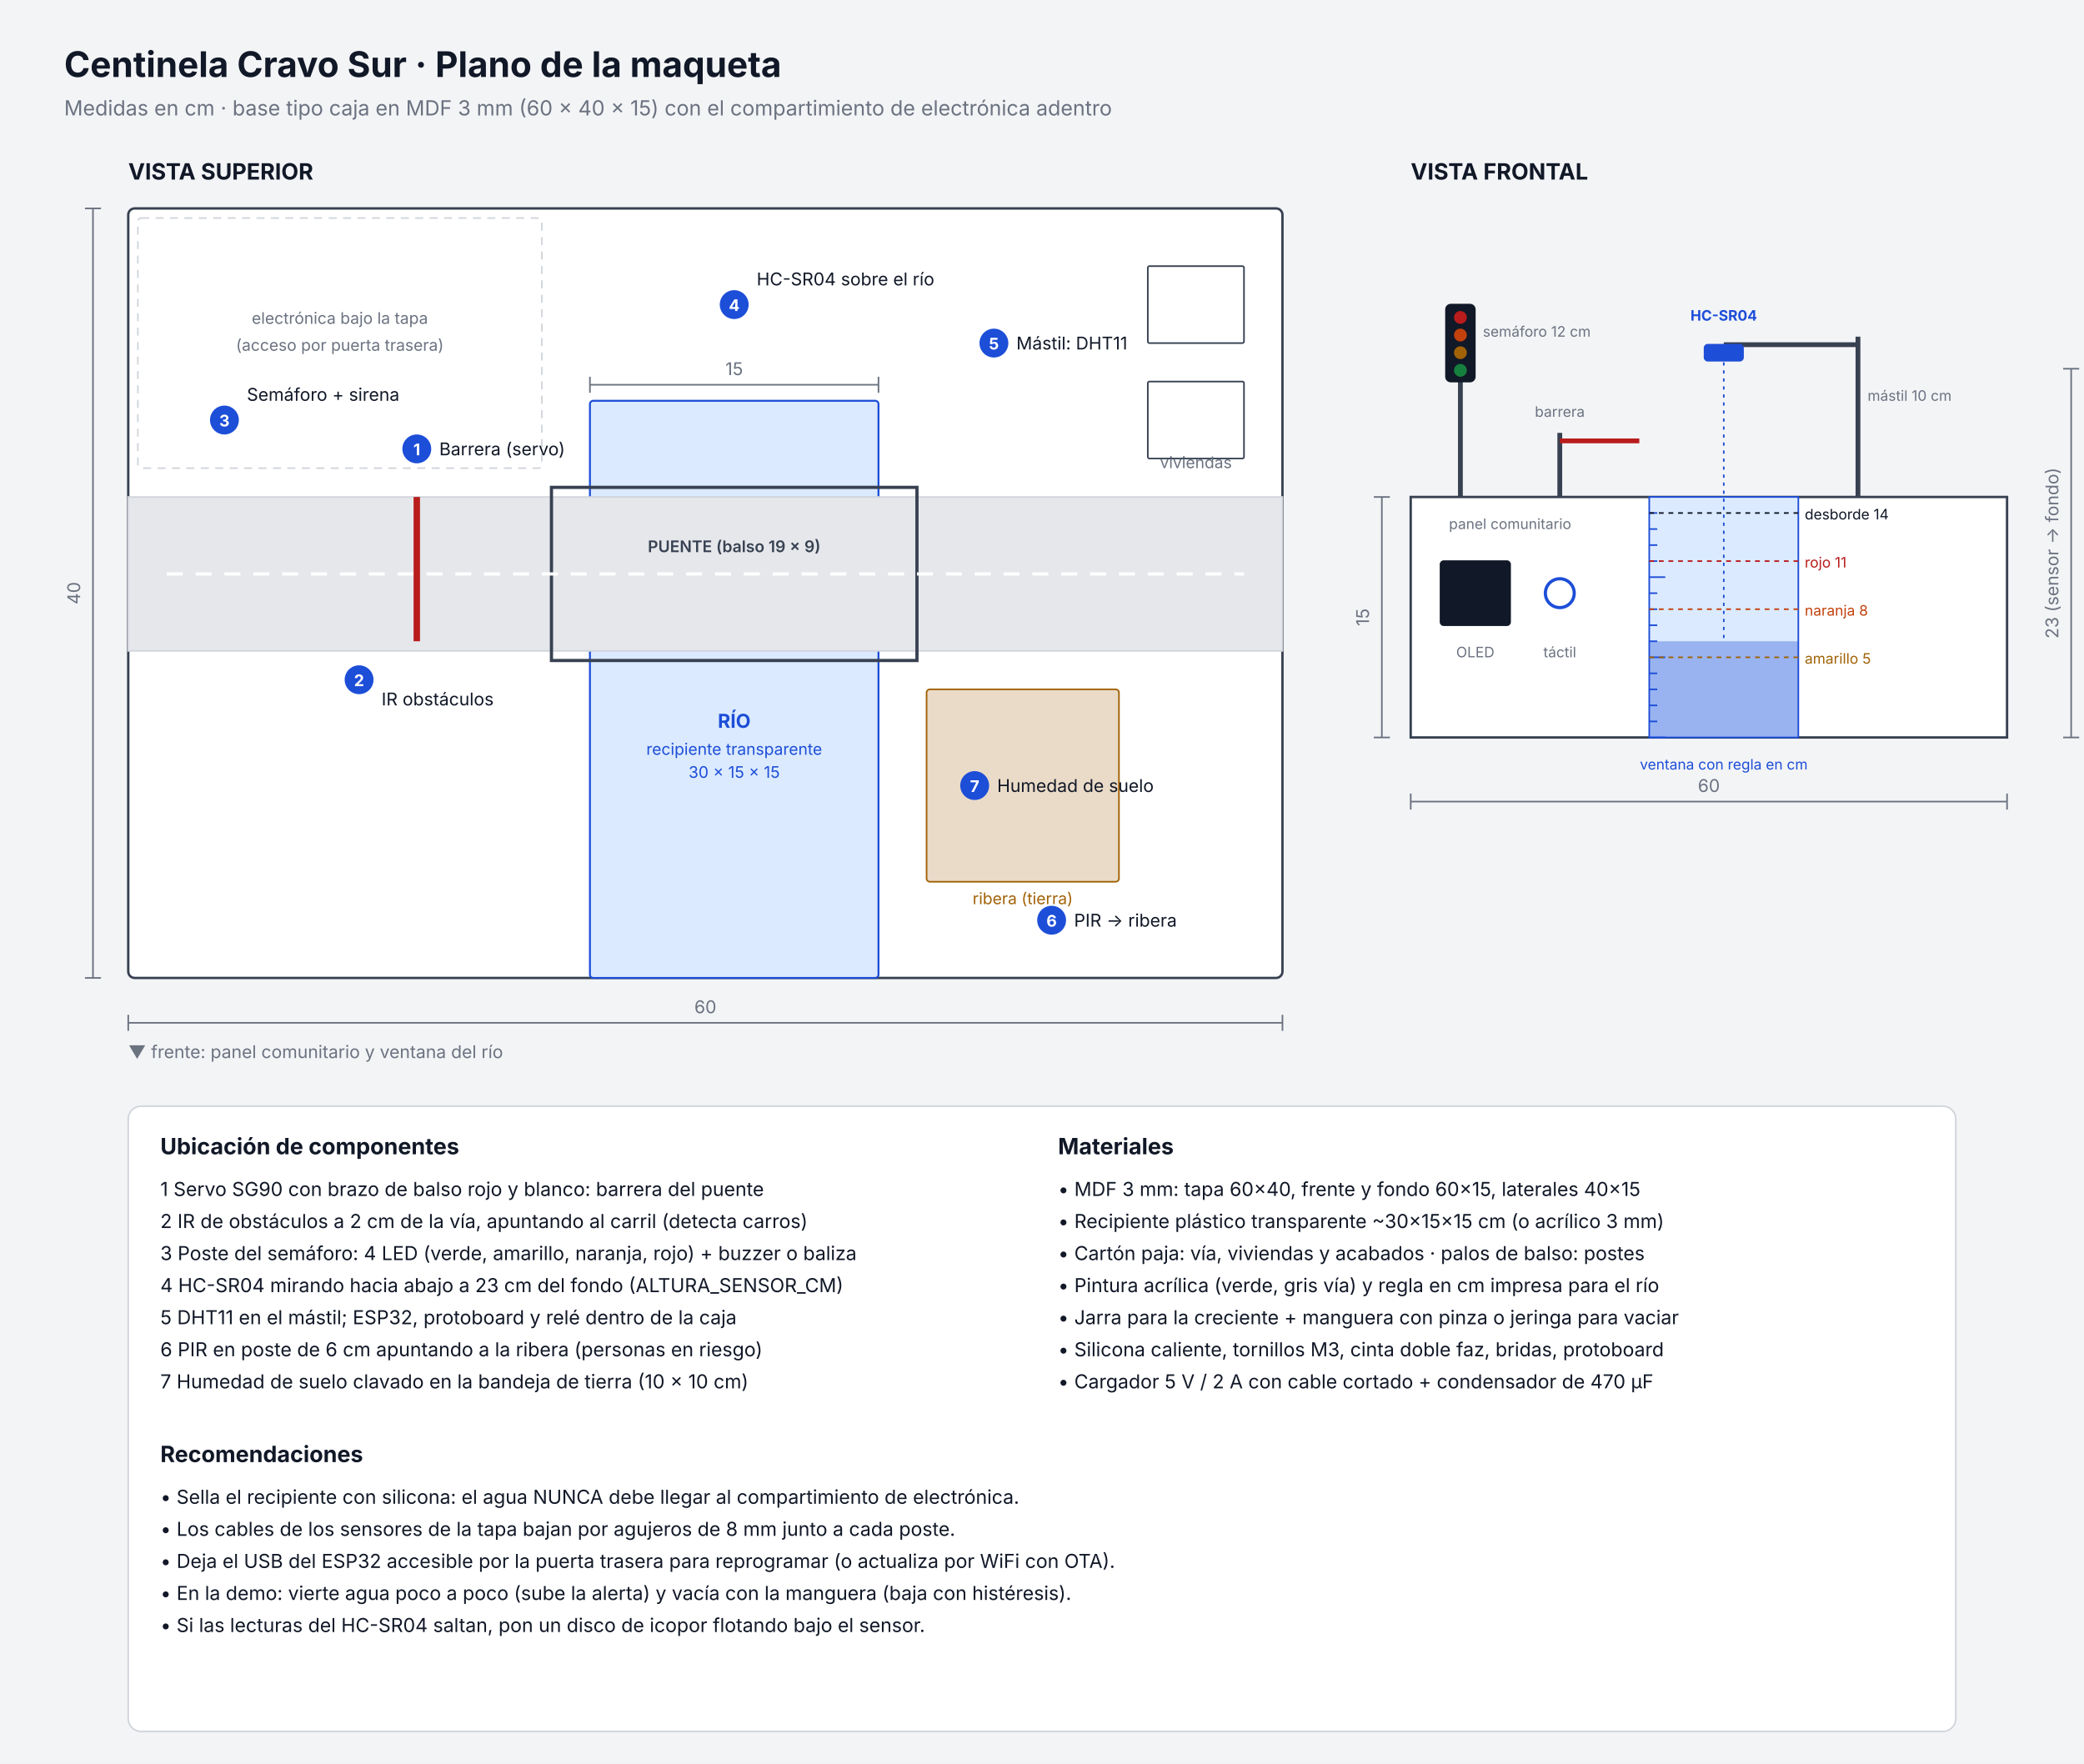
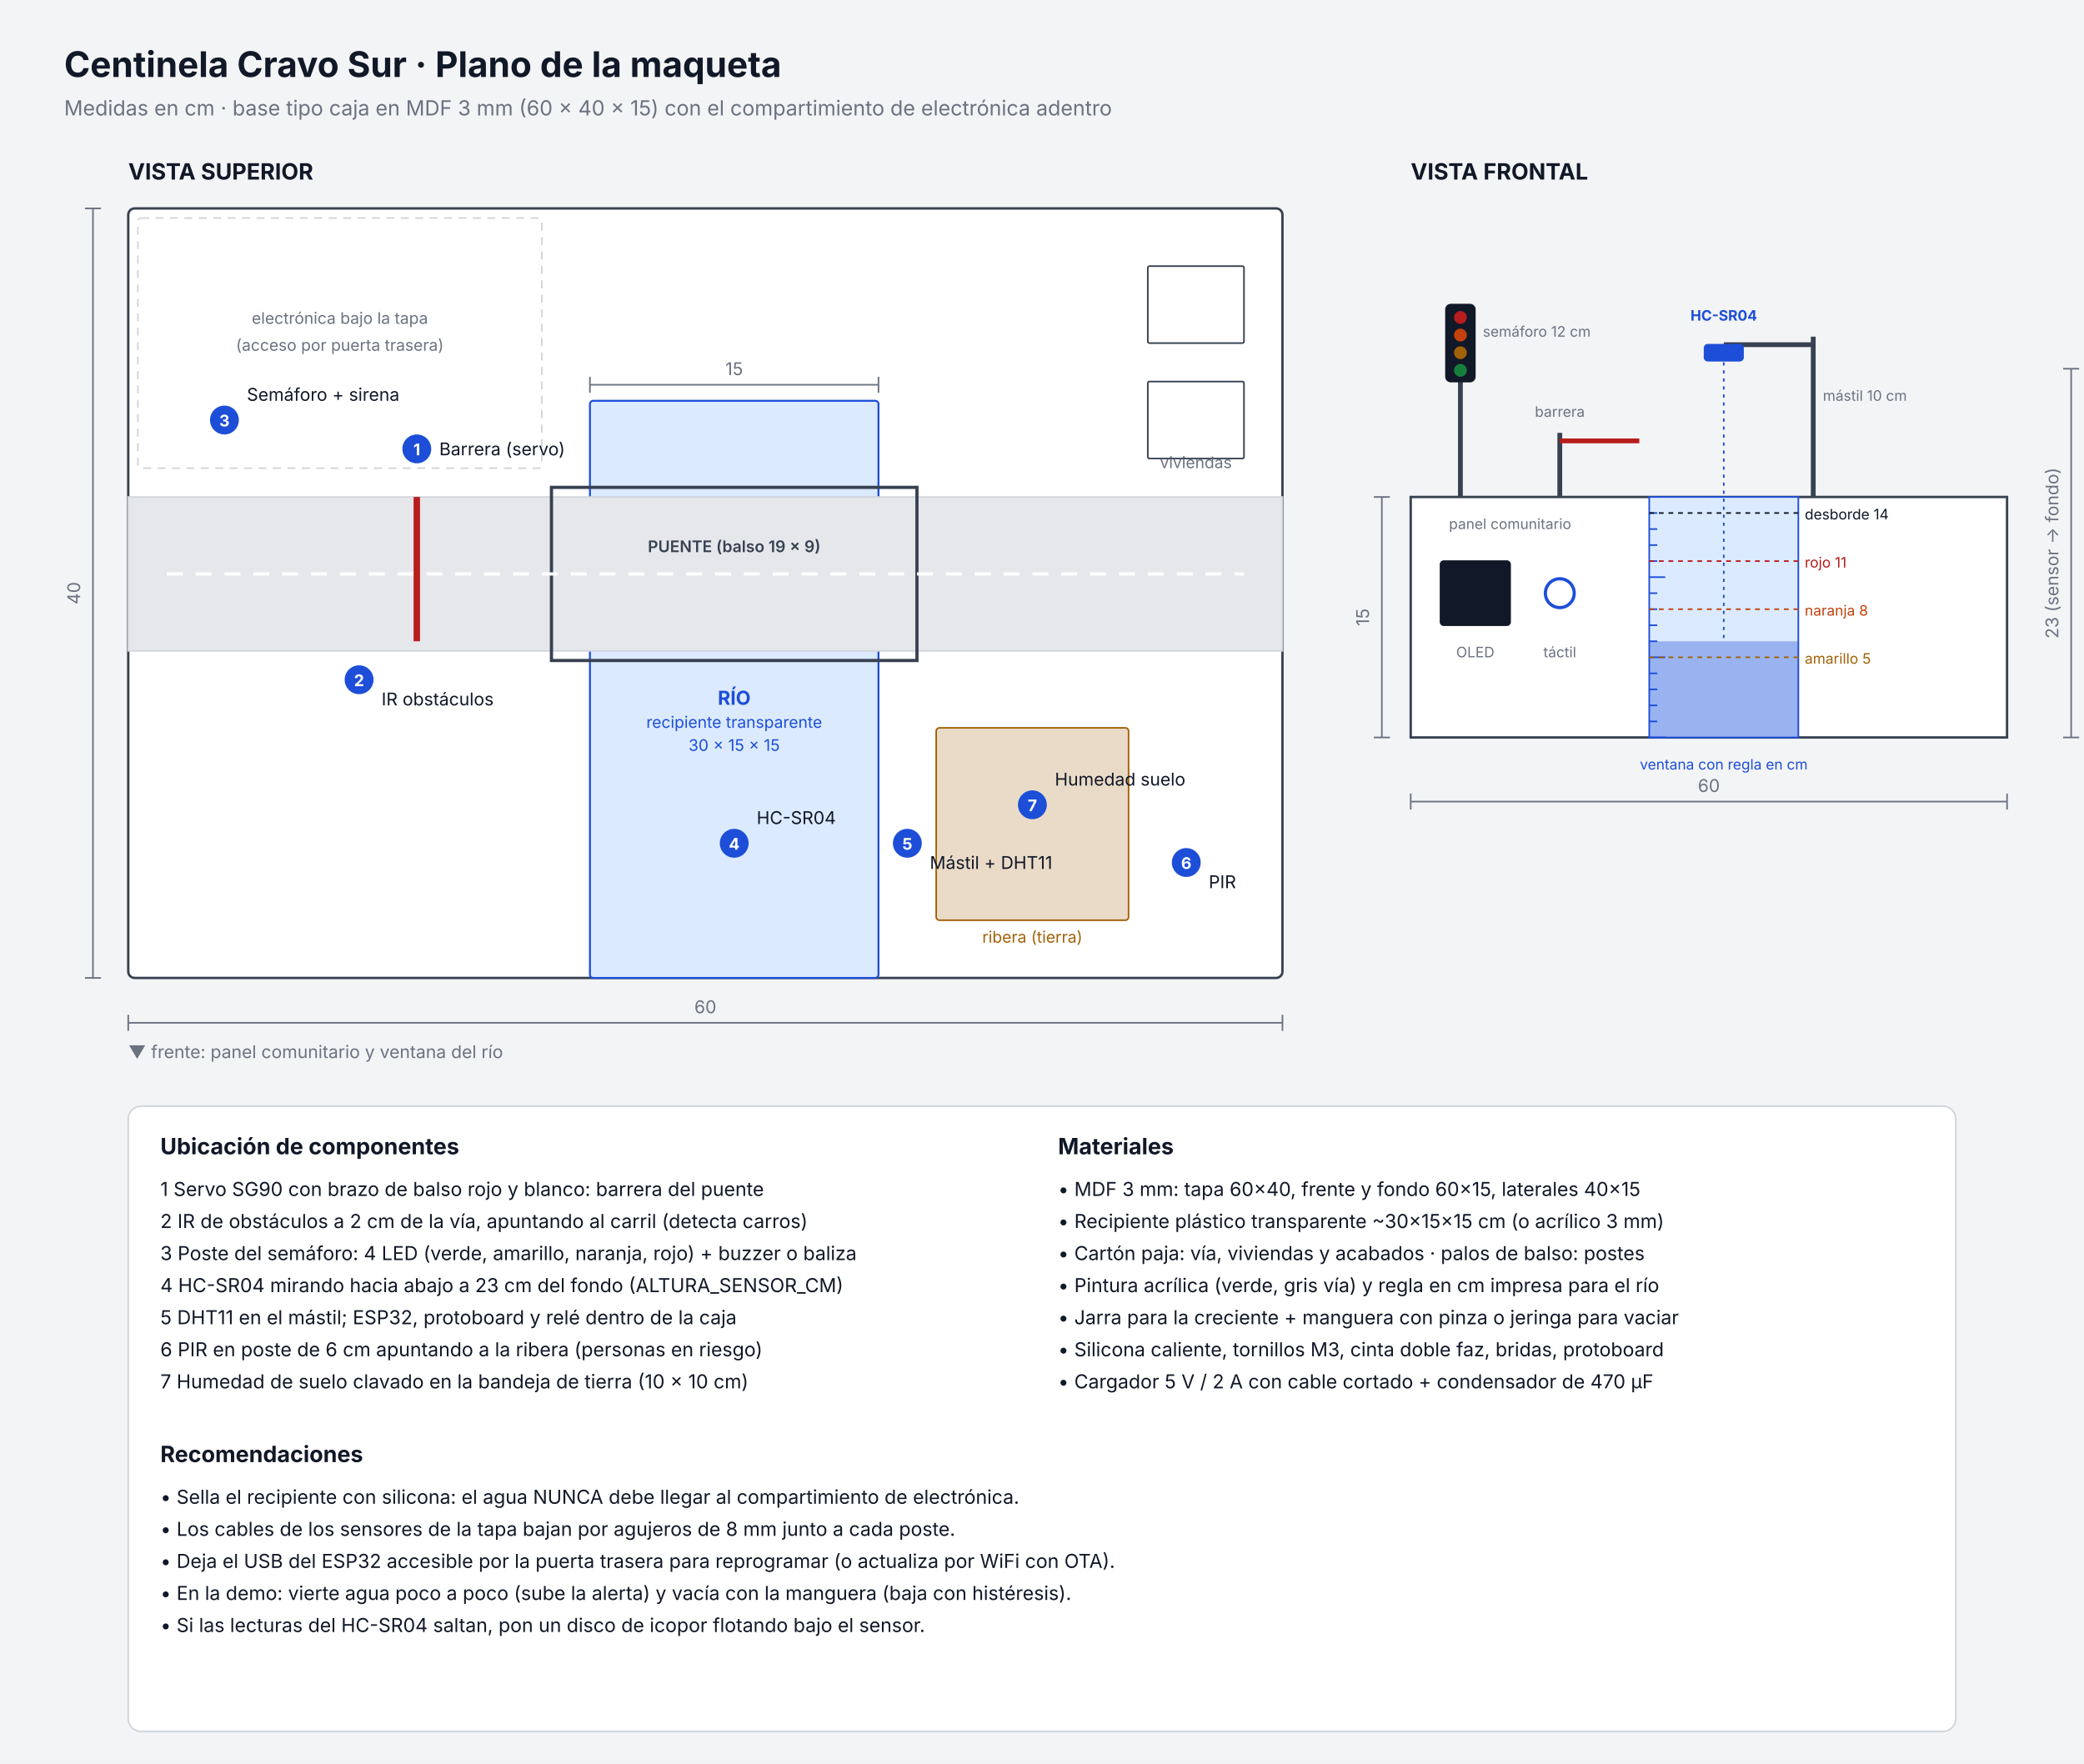
<svg xmlns="http://www.w3.org/2000/svg" viewBox="0 0 1300 1100" width="1300" height="1100" font-family="Inter, Segoe UI, Arial, sans-serif">
  <rect width="1300" height="1100" fill="#F3F4F6" />
  <text x="40.0" y="48.0" font-size="22" fill="#111827" text-anchor="start" font-weight="700">Centinela Cravo Sur · Plano de la maqueta</text>
  <text x="40.0" y="72.0" font-size="13" fill="#6B7280" text-anchor="start" font-weight="400">Medidas en cm · base tipo caja en MDF 3 mm (60 × 40 × 15) con el compartimiento de electrónica adentro</text>
  <text x="80.0" y="112.0" font-size="14" fill="#111827" text-anchor="start" font-weight="700">VISTA SUPERIOR</text>
  <rect x="80.0" y="130.0" width="720.0" height="480.0" rx="4" fill="#FFFFFF" stroke="#374151" stroke-width="1.5" />
  <rect x="86.0" y="136.0" width="252.0" height="156.0" rx="2" fill="none" stroke="#D1D5DB" stroke-width="1" stroke-dasharray="5,4" />
  <text x="212.0" y="202.0" font-size="10" fill="#6B7280" text-anchor="middle" font-weight="400">electrónica bajo la tapa</text>
  <text x="212.0" y="218.8" font-size="10" fill="#6B7280" text-anchor="middle" font-weight="400">(acceso por puerta trasera)</text>
  <rect x="368.0" y="250.0" width="180.0" height="360.0" rx="2" fill="#DBEAFE" stroke="#1D4ED8" stroke-width="1.2" />
-   <text x="458.0" y="454.0" font-size="12" fill="#1D4ED8" text-anchor="middle" font-weight="700">RÍO</text>
-   <text x="458.0" y="470.8" font-size="10" fill="#1D4ED8" text-anchor="middle" font-weight="400">recipiente transparente</text>
-   <text x="458.0" y="485.2" font-size="10" fill="#1D4ED8" text-anchor="middle" font-weight="400">30 × 15 × 15</text>
+   <text x="458.0" y="439.6" font-size="12" fill="#1D4ED8" text-anchor="middle" font-weight="700">RÍO</text>
+   <text x="458.0" y="454.0" font-size="10" fill="#1D4ED8" text-anchor="middle" font-weight="400">recipiente transparente</text>
+   <text x="458.0" y="468.4" font-size="10" fill="#1D4ED8" text-anchor="middle" font-weight="400">30 × 15 × 15</text>
  <rect x="80.0" y="310.0" width="720" height="96" fill="#E5E7EB" stroke="#D1D5DB" />
  <rect x="344.0" y="304.0" width="228" height="108" fill="none" stroke="#374151" stroke-width="2" />
  <line x1="104.0" y1="358.0" x2="776.0" y2="358.0" stroke="#FFFFFF" stroke-width="2" stroke-dasharray="10,8" />
  <text x="458.0" y="344.4" font-size="10" fill="#374151" text-anchor="middle" font-weight="600">PUENTE (balso 19 × 9)</text>
  <line x1="260.0" y1="310.0" x2="260.0" y2="400.0" stroke="#B91C1C" stroke-width="4" />
-   <rect x="578.0" y="430.0" width="120.0" height="120.0" rx="2" fill="#EADBC8" stroke="#A16207" stroke-width="1" />
-   <text x="638.0" y="564.0" font-size="10" fill="#A16207" text-anchor="middle" font-weight="400">ribera (tierra)</text>
+   <rect x="584.0" y="454.0" width="120.0" height="120.0" rx="2" fill="#EADBC8" stroke="#A16207" stroke-width="1" />
+   <text x="644.0" y="588.0" font-size="10" fill="#A16207" text-anchor="middle" font-weight="400">ribera (tierra)</text>
  <rect x="716.0" y="166.0" width="60.0" height="48.0" rx="1" fill="#FFFFFF" stroke="#374151" stroke-width="1" />
  <rect x="716.0" y="238.0" width="60.0" height="48.0" rx="1" fill="#FFFFFF" stroke="#374151" stroke-width="1" />
  <text x="746.0" y="292.0" font-size="10" fill="#6B7280" text-anchor="middle" font-weight="400">viviendas</text>
  <circle cx="260.0" cy="280.0" r="9" fill="#1D4ED8" />
  <text x="260.0" y="284.0" font-size="10" fill="#fff" text-anchor="middle" font-weight="700">1</text>
  <text x="274.0" y="284.0" font-size="11" fill="#111827" text-anchor="start" font-weight="400">Barrera (servo)</text>
  <circle cx="224.0" cy="424.0" r="9" fill="#1D4ED8" />
  <text x="224.0" y="428.0" font-size="10" fill="#fff" text-anchor="middle" font-weight="700">2</text>
  <text x="238.0" y="440.0" font-size="11" fill="#111827" text-anchor="start" font-weight="400">IR obstáculos</text>
  <circle cx="140.0" cy="262.0" r="9" fill="#1D4ED8" />
  <text x="140.0" y="266.0" font-size="10" fill="#fff" text-anchor="middle" font-weight="700">3</text>
  <text x="154.0" y="250.0" font-size="11" fill="#111827" text-anchor="start" font-weight="400">Semáforo + sirena</text>
-   <circle cx="458.0" cy="190.0" r="9" fill="#1D4ED8" />
-   <text x="458.0" y="194.0" font-size="10" fill="#fff" text-anchor="middle" font-weight="700">4</text>
-   <text x="472.0" y="178.0" font-size="11" fill="#111827" text-anchor="start" font-weight="400">HC-SR04 sobre el río</text>
-   <circle cx="620.0" cy="214.0" r="9" fill="#1D4ED8" />
-   <text x="620.0" y="218.0" font-size="10" fill="#fff" text-anchor="middle" font-weight="700">5</text>
-   <text x="634.0" y="218.0" font-size="11" fill="#111827" text-anchor="start" font-weight="400">Mástil: DHT11</text>
-   <circle cx="656.0" cy="574.0" r="9" fill="#1D4ED8" />
-   <text x="656.0" y="578.0" font-size="10" fill="#fff" text-anchor="middle" font-weight="700">6</text>
-   <text x="670.0" y="578.0" font-size="11" fill="#111827" text-anchor="start" font-weight="400">PIR → ribera</text>
-   <circle cx="608.0" cy="490.0" r="9" fill="#1D4ED8" />
-   <text x="608.0" y="494.0" font-size="10" fill="#fff" text-anchor="middle" font-weight="700">7</text>
-   <text x="622.0" y="494.0" font-size="11" fill="#111827" text-anchor="start" font-weight="400">Humedad de suelo</text>
+   <circle cx="458.0" cy="526.0" r="9" fill="#1D4ED8" />
+   <text x="458.0" y="530.0" font-size="10" fill="#fff" text-anchor="middle" font-weight="700">4</text>
+   <text x="472.0" y="514.0" font-size="11" fill="#111827" text-anchor="start" font-weight="400">HC-SR04</text>
+   <circle cx="566.0" cy="526.0" r="9" fill="#1D4ED8" />
+   <text x="566.0" y="530.0" font-size="10" fill="#fff" text-anchor="middle" font-weight="700">5</text>
+   <text x="580.0" y="542.0" font-size="11" fill="#111827" text-anchor="start" font-weight="400">Mástil + DHT11</text>
+   <circle cx="740.0" cy="538.0" r="9" fill="#1D4ED8" />
+   <text x="740.0" y="542.0" font-size="10" fill="#fff" text-anchor="middle" font-weight="700">6</text>
+   <text x="754.0" y="554.0" font-size="11" fill="#111827" text-anchor="start" font-weight="400">PIR</text>
+   <circle cx="644.0" cy="502.0" r="9" fill="#1D4ED8" />
+   <text x="644.0" y="506.0" font-size="10" fill="#fff" text-anchor="middle" font-weight="700">7</text>
+   <text x="658.0" y="490.0" font-size="11" fill="#111827" text-anchor="start" font-weight="400">Humedad suelo</text>
  <line x1="80.0" y1="638.0" x2="800.0" y2="638.0" stroke="#6B7280" stroke-width="1" />
  <line x1="80.0" y1="633.0" x2="80.0" y2="643.0" stroke="#6B7280" stroke-width="1" />
  <line x1="800.0" y1="633.0" x2="800.0" y2="643.0" stroke="#6B7280" stroke-width="1" />
  <text x="440.0" y="632.0" font-size="11" fill="#6B7280" text-anchor="middle" font-weight="400">60</text>
  <line x1="58.0" y1="130.0" x2="58.0" y2="610.0" stroke="#6B7280" stroke-width="1" />
  <line x1="53.0" y1="130.0" x2="63.0" y2="130.0" stroke="#6B7280" stroke-width="1" />
  <line x1="53.0" y1="610.0" x2="63.0" y2="610.0" stroke="#6B7280" stroke-width="1" />
  <text x="50.0" y="370.0" font-size="11" fill="#6B7280" text-anchor="middle" transform="rotate(-90 50.0 370.0)">40</text>
  <line x1="368.0" y1="240.0" x2="548.0" y2="240.0" stroke="#6B7280" stroke-width="1" />
  <line x1="368.0" y1="235.0" x2="368.0" y2="245.0" stroke="#6B7280" stroke-width="1" />
  <line x1="548.0" y1="235.0" x2="548.0" y2="245.0" stroke="#6B7280" stroke-width="1" />
  <text x="458.0" y="234.0" font-size="11" fill="#6B7280" text-anchor="middle" font-weight="400">15</text>
  <text x="80.0" y="660.0" font-size="11" fill="#6B7280" text-anchor="start" font-weight="400">▼ frente: panel comunitario y ventana del río</text>
  <text x="880.0" y="112.0" font-size="14" fill="#111827" text-anchor="start" font-weight="700">VISTA FRONTAL</text>
  <rect x="880.0" y="310.0" width="372.0" height="150" fill="#FFFFFF" stroke="#374151" stroke-width="1.5" />
  <rect x="1028.8" y="310.0" width="93.0" height="150" fill="#DBEAFE" stroke="#1D4ED8" />
  <rect x="1028.8" y="400.0" width="93.0" height="60" fill="#1D4ED8" opacity="0.35" />
  <line x1="1028.8" y1="460.0" x2="1038.8" y2="460.0" stroke="#1D4ED8" stroke-width="1" />
  <line x1="1028.8" y1="450.0" x2="1033.8" y2="450.0" stroke="#1D4ED8" stroke-width="1" />
  <line x1="1028.8" y1="440.0" x2="1033.8" y2="440.0" stroke="#1D4ED8" stroke-width="1" />
  <line x1="1028.8" y1="430.0" x2="1033.8" y2="430.0" stroke="#1D4ED8" stroke-width="1" />
  <line x1="1028.8" y1="420.0" x2="1033.8" y2="420.0" stroke="#1D4ED8" stroke-width="1" />
  <line x1="1028.8" y1="410.0" x2="1038.8" y2="410.0" stroke="#1D4ED8" stroke-width="1" />
  <line x1="1028.8" y1="400.0" x2="1033.8" y2="400.0" stroke="#1D4ED8" stroke-width="1" />
  <line x1="1028.8" y1="390.0" x2="1033.8" y2="390.0" stroke="#1D4ED8" stroke-width="1" />
  <line x1="1028.8" y1="380.0" x2="1033.8" y2="380.0" stroke="#1D4ED8" stroke-width="1" />
  <line x1="1028.8" y1="370.0" x2="1033.8" y2="370.0" stroke="#1D4ED8" stroke-width="1" />
  <line x1="1028.8" y1="360.0" x2="1038.8" y2="360.0" stroke="#1D4ED8" stroke-width="1" />
  <line x1="1028.8" y1="350.0" x2="1033.8" y2="350.0" stroke="#1D4ED8" stroke-width="1" />
  <line x1="1028.8" y1="340.0" x2="1033.8" y2="340.0" stroke="#1D4ED8" stroke-width="1" />
  <line x1="1028.8" y1="330.0" x2="1033.8" y2="330.0" stroke="#1D4ED8" stroke-width="1" />
  <line x1="1028.8" y1="320.0" x2="1033.8" y2="320.0" stroke="#1D4ED8" stroke-width="1" />
  <line x1="1028.8" y1="410.0" x2="1121.8" y2="410.0" stroke="#A16207" stroke-width="1" stroke-dasharray="3,3" />
  <text x="1125.8" y="414.0" font-size="9" fill="#A16207" text-anchor="start" font-weight="400">amarillo 5</text>
  <line x1="1028.8" y1="380.0" x2="1121.8" y2="380.0" stroke="#C2410C" stroke-width="1" stroke-dasharray="3,3" />
  <text x="1125.8" y="384.0" font-size="9" fill="#C2410C" text-anchor="start" font-weight="400">naranja 8</text>
  <line x1="1028.8" y1="350.0" x2="1121.8" y2="350.0" stroke="#B91C1C" stroke-width="1" stroke-dasharray="3,3" />
  <text x="1125.8" y="354.0" font-size="9" fill="#B91C1C" text-anchor="start" font-weight="400">rojo 11</text>
  <line x1="1028.8" y1="320.0" x2="1121.8" y2="320.0" stroke="#111827" stroke-width="1" stroke-dasharray="3,3" />
  <text x="1125.8" y="324.0" font-size="9" fill="#111827" text-anchor="start" font-weight="400">desborde 14</text>
  <text x="1075.3" y="480.0" font-size="9" fill="#1D4ED8" text-anchor="middle" font-weight="400">ventana con regla en cm</text>
  <rect x="898.6" y="350.0" width="43.4" height="40.0" rx="2" fill="#111827" stroke="#111827" stroke-width="1" />
  <text x="920.3" y="410.0" font-size="9" fill="#6B7280" text-anchor="middle" font-weight="400">OLED</text>
  <circle cx="973.0" cy="370.0" r="9" fill="#FFFFFF" stroke="#1D4ED8" stroke-width="2" />
  <text x="973.0" y="410.0" font-size="9" fill="#6B7280" text-anchor="middle" font-weight="400">táctil</text>
  <text x="942.0" y="330.0" font-size="9" fill="#6B7280" text-anchor="middle" font-weight="400">panel comunitario</text>
  <line x1="911.0" y1="310.0" x2="911.0" y2="190.0" stroke="#374151" stroke-width="3" />
  <rect x="902.0" y="190.0" width="18.0" height="48.0" rx="3" fill="#111827" stroke="#111827" stroke-width="1" />
  <circle cx="911.0" cy="198.0" r="4" fill="#B91C1C" />
  <circle cx="911.0" cy="209.0" r="4" fill="#C2410C" />
  <circle cx="911.0" cy="220.0" r="4" fill="#A16207" />
  <circle cx="911.0" cy="231.0" r="4" fill="#15803D" />
  <text x="925.0" y="210.0" font-size="9" fill="#6B7280" text-anchor="start" font-weight="400">semáforo 12 cm</text>
  <line x1="973.0" y1="310.0" x2="973.0" y2="270.0" stroke="#374151" stroke-width="3" />
  <line x1="973.0" y1="275.0" x2="1022.6" y2="275.0" stroke="#B91C1C" stroke-width="3" />
  <text x="973.0" y="260.0" font-size="9" fill="#6B7280" text-anchor="middle" font-weight="400">barrera</text>
-   <line x1="1159.0" y1="310.0" x2="1159.0" y2="210.0" stroke="#374151" stroke-width="3" />
-   <line x1="1075.3" y1="215.0" x2="1159.0" y2="215.0" stroke="#374151" stroke-width="3" />
+   <line x1="1131.1" y1="310.0" x2="1131.1" y2="210.0" stroke="#374151" stroke-width="3" />
+   <line x1="1075.3" y1="215.0" x2="1131.1" y2="215.0" stroke="#374151" stroke-width="3" />
  <rect x="1063.3" y="215.0" width="24.0" height="10.0" rx="2" fill="#1D4ED8" stroke="#1D4ED8" stroke-width="1" />
  <text x="1075.3" y="200.0" font-size="9" fill="#1D4ED8" text-anchor="middle" font-weight="700">HC-SR04</text>
  <line x1="1075.3" y1="226.0" x2="1075.3" y2="400.0" stroke="#1D4ED8" stroke-width="1" stroke-dasharray="2,3" />
-   <text x="1165.0" y="250.0" font-size="9" fill="#6B7280" text-anchor="start" font-weight="400">mástil 10 cm</text>
+   <text x="1137.1" y="250.0" font-size="9" fill="#6B7280" text-anchor="start" font-weight="400">mástil 10 cm</text>
  <line x1="862.0" y1="310.0" x2="862.0" y2="460.0" stroke="#6B7280" stroke-width="1" />
  <line x1="857.0" y1="310.0" x2="867.0" y2="310.0" stroke="#6B7280" stroke-width="1" />
  <line x1="857.0" y1="460.0" x2="867.0" y2="460.0" stroke="#6B7280" stroke-width="1" />
  <text x="854.0" y="385.0" font-size="11" fill="#6B7280" text-anchor="middle" transform="rotate(-90 854.0 385.0)">15</text>
  <line x1="1292.0" y1="230.0" x2="1292.0" y2="460.0" stroke="#6B7280" stroke-width="1" />
  <line x1="1287.0" y1="230.0" x2="1297.0" y2="230.0" stroke="#6B7280" stroke-width="1" />
  <line x1="1287.0" y1="460.0" x2="1297.0" y2="460.0" stroke="#6B7280" stroke-width="1" />
  <text x="1284.0" y="345.0" font-size="11" fill="#6B7280" text-anchor="middle" transform="rotate(-90 1284.0 345.0)">23 (sensor → fondo)</text>
  <line x1="880.0" y1="500.0" x2="1252.0" y2="500.0" stroke="#6B7280" stroke-width="1" />
  <line x1="880.0" y1="495.0" x2="880.0" y2="505.0" stroke="#6B7280" stroke-width="1" />
  <line x1="1252.0" y1="495.0" x2="1252.0" y2="505.0" stroke="#6B7280" stroke-width="1" />
  <text x="1066.0" y="494.0" font-size="11" fill="#6B7280" text-anchor="middle" font-weight="400">60</text>
  <rect x="80.0" y="690.0" width="1140.0" height="390.0" rx="8" fill="#FFFFFF" stroke="#D1D5DB" stroke-width="1" />
  <text x="100.0" y="720.0" font-size="14" fill="#111827" text-anchor="start" font-weight="700">Ubicación de componentes</text>
  <text x="100.0" y="746.0" font-size="12" fill="#111827" text-anchor="start" font-weight="400">1  Servo SG90 con brazo de balso rojo y blanco: barrera del puente</text>
  <text x="100.0" y="766.0" font-size="12" fill="#111827" text-anchor="start" font-weight="400">2  IR de obstáculos a 2 cm de la vía, apuntando al carril (detecta carros)</text>
  <text x="100.0" y="786.0" font-size="12" fill="#111827" text-anchor="start" font-weight="400">3  Poste del semáforo: 4 LED (verde, amarillo, naranja, rojo) + buzzer o baliza</text>
  <text x="100.0" y="806.0" font-size="12" fill="#111827" text-anchor="start" font-weight="400">4  HC-SR04 mirando hacia abajo a 23 cm del fondo (ALTURA_SENSOR_CM)</text>
  <text x="100.0" y="826.0" font-size="12" fill="#111827" text-anchor="start" font-weight="400">5  DHT11 en el mástil; ESP32, protoboard y relé dentro de la caja</text>
  <text x="100.0" y="846.0" font-size="12" fill="#111827" text-anchor="start" font-weight="400">6  PIR en poste de 6 cm apuntando a la ribera (personas en riesgo)</text>
  <text x="100.0" y="866.0" font-size="12" fill="#111827" text-anchor="start" font-weight="400">7  Humedad de suelo clavado en la bandeja de tierra (10 × 10 cm)</text>
  <text x="660.0" y="720.0" font-size="14" fill="#111827" text-anchor="start" font-weight="700">Materiales</text>
  <text x="660.0" y="746.0" font-size="12" fill="#111827" text-anchor="start" font-weight="400">• MDF 3 mm: tapa 60×40, frente y fondo 60×15, laterales 40×15</text>
  <text x="660.0" y="766.0" font-size="12" fill="#111827" text-anchor="start" font-weight="400">• Recipiente plástico transparente ~30×15×15 cm (o acrílico 3 mm)</text>
  <text x="660.0" y="786.0" font-size="12" fill="#111827" text-anchor="start" font-weight="400">• Cartón paja: vía, viviendas y acabados · palos de balso: postes</text>
  <text x="660.0" y="806.0" font-size="12" fill="#111827" text-anchor="start" font-weight="400">• Pintura acrílica (verde, gris vía) y regla en cm impresa para el río</text>
  <text x="660.0" y="826.0" font-size="12" fill="#111827" text-anchor="start" font-weight="400">• Jarra para la creciente + manguera con pinza o jeringa para vaciar</text>
  <text x="660.0" y="846.0" font-size="12" fill="#111827" text-anchor="start" font-weight="400">• Silicona caliente, tornillos M3, cinta doble faz, bridas, protoboard</text>
  <text x="660.0" y="866.0" font-size="12" fill="#111827" text-anchor="start" font-weight="400">• Cargador 5 V / 2 A con cable cortado + condensador de 470 µF</text>
  <text x="100.0" y="912.0" font-size="14" fill="#111827" text-anchor="start" font-weight="700">Recomendaciones</text>
  <text x="100.0" y="938.0" font-size="12" fill="#111827" text-anchor="start" font-weight="400">• Sella el recipiente con silicona: el agua NUNCA debe llegar al compartimiento de electrónica.</text>
  <text x="100.0" y="958.0" font-size="12" fill="#111827" text-anchor="start" font-weight="400">• Los cables de los sensores de la tapa bajan por agujeros de 8 mm junto a cada poste.</text>
  <text x="100.0" y="978.0" font-size="12" fill="#111827" text-anchor="start" font-weight="400">• Deja el USB del ESP32 accesible por la puerta trasera para reprogramar (o actualiza por WiFi con OTA).</text>
  <text x="100.0" y="998.0" font-size="12" fill="#111827" text-anchor="start" font-weight="400">• En la demo: vierte agua poco a poco (sube la alerta) y vacía con la manguera (baja con histéresis).</text>
  <text x="100.0" y="1018.0" font-size="12" fill="#111827" text-anchor="start" font-weight="400">• Si las lecturas del HC-SR04 saltan, pon un disco de icopor flotando bajo el sensor.</text>
</svg>
